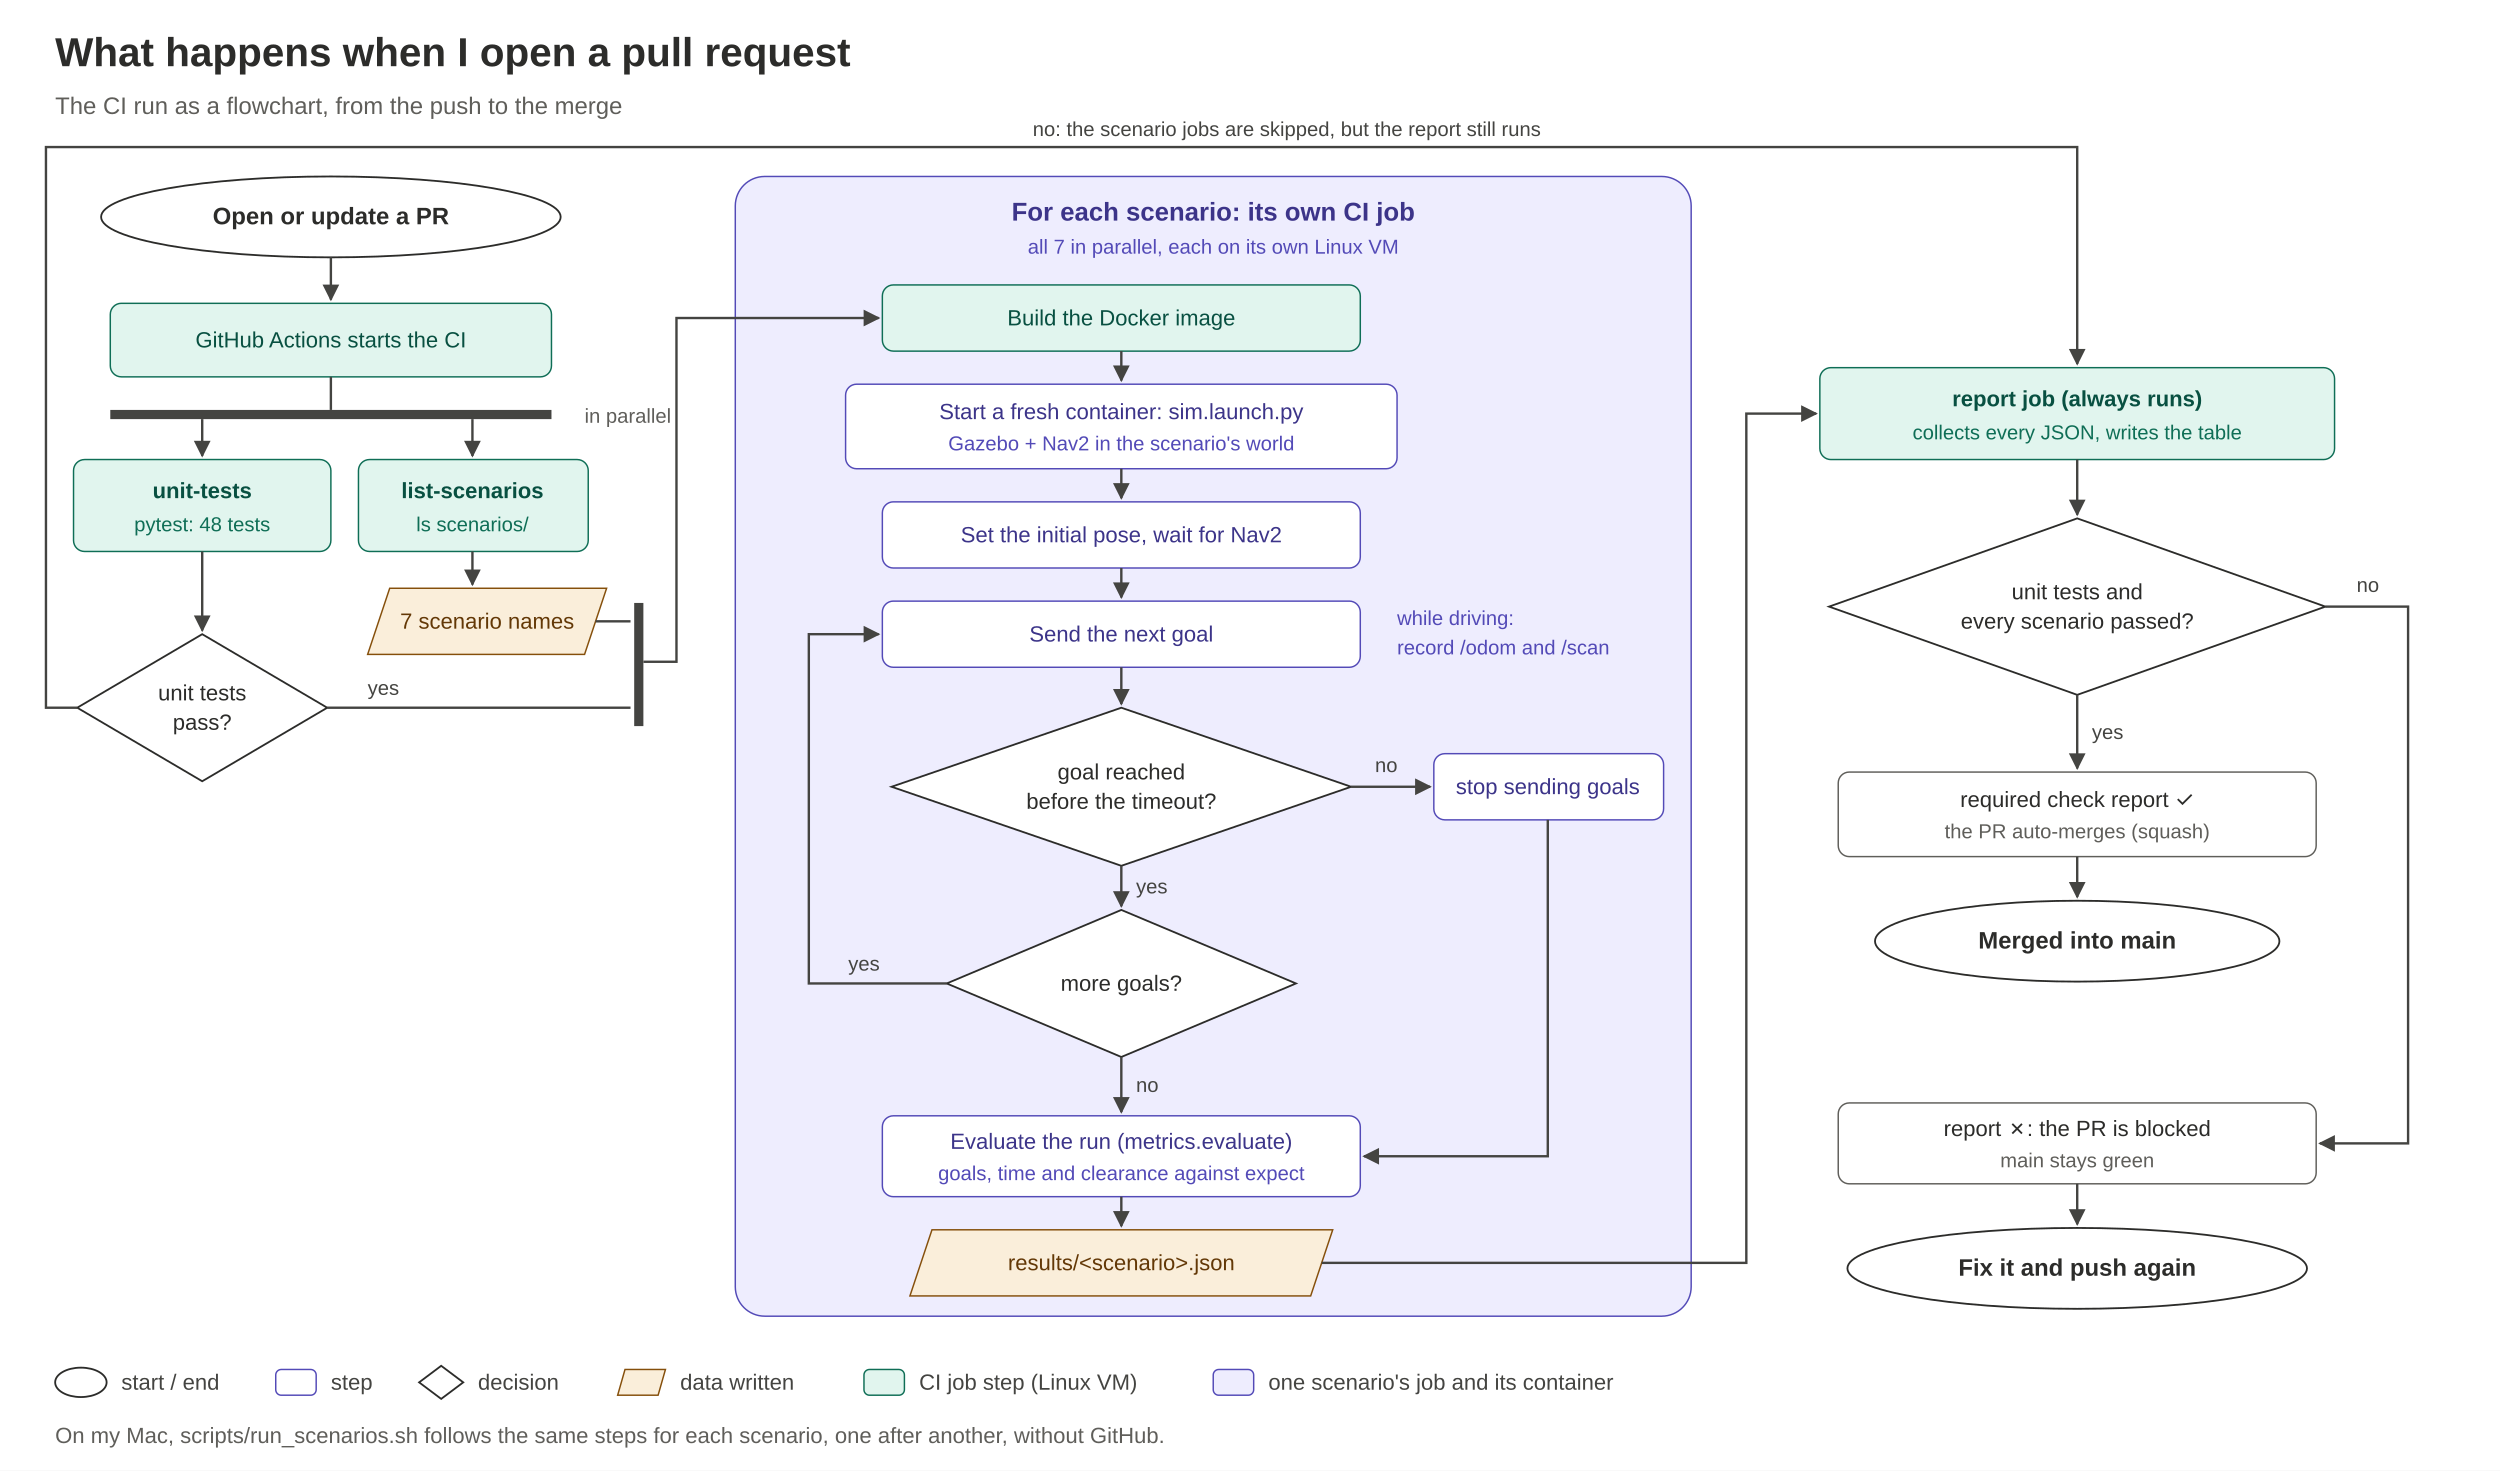
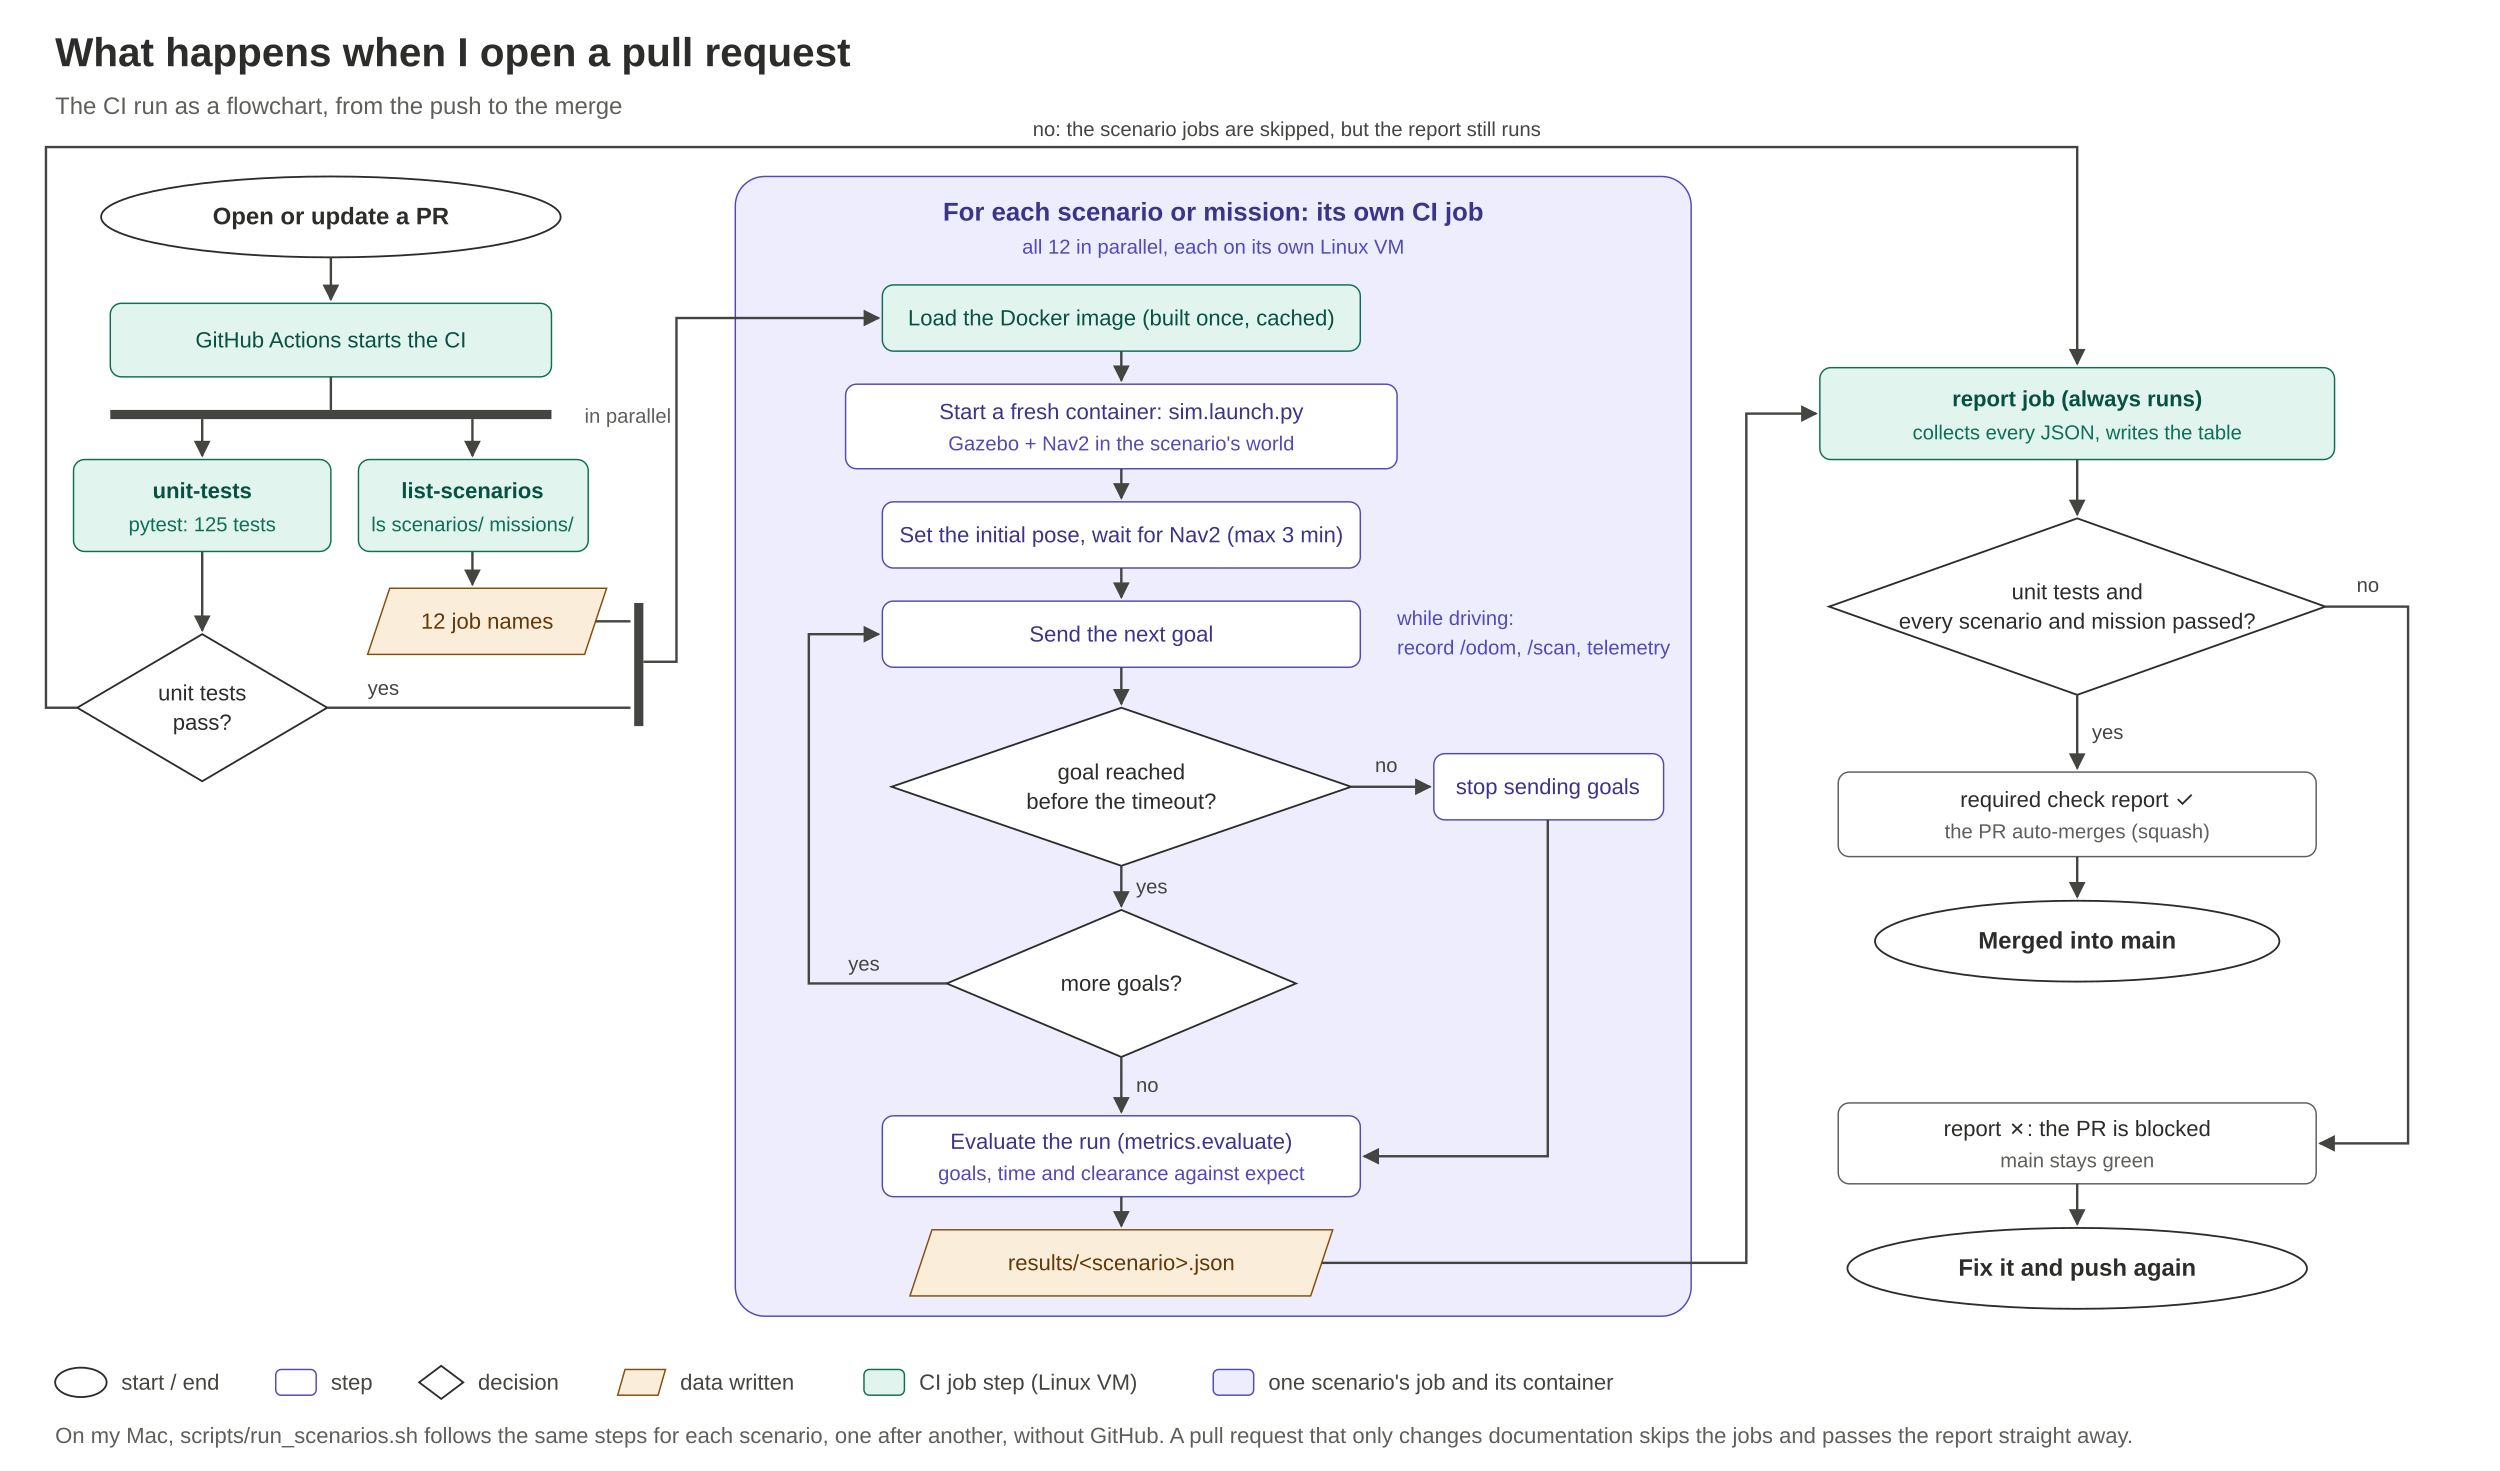
<svg xmlns="http://www.w3.org/2000/svg" width="1360" height="800" viewBox="0 0 1360 800" role="img" font-family="-apple-system, 'Helvetica Neue', Arial, sans-serif">
  <defs>
    <marker id="arrow" viewBox="0 0 10 10" refX="9" refY="5" markerWidth="7" markerHeight="7" orient="auto-start-reverse">
      <path d="M0,0 L10,5 L0,10 z" fill="#444441" />
    </marker>
  </defs>
  <rect width="1360" height="800" fill="#FFFFFF" />
  <text x="30" y="36" font-size="22" font-weight="600" fill="#2C2C2A">What happens when I open a pull request</text>
  <text x="30" y="62" font-size="13" fill="#5F5E5A">The CI run as a flowchart, from the push to the merge</text>
  <g font-size="12" text-anchor="middle">
    <rect x="400" y="96" width="520" height="620" rx="16" fill="#EEEDFE" stroke="#534AB7" stroke-width="0.8" />
    <ellipse cx="180" cy="118" rx="125" ry="22" fill="#FFFFFF" stroke="#2C2C2A" stroke-width="1" />
    <text x="180" y="122" font-size="13" font-weight="600" fill="#2C2C2A">Open or update a PR</text>
    <path d="M180,140 L180,163" fill="none" stroke="#444441" stroke-width="1.3" marker-end="url(#arrow)" />
    <rect x="60" y="165" width="240" height="40" rx="6" fill="#E1F5EE" stroke="#0F6E56" stroke-width="0.8" />
    <text x="180" y="189" fill="#085041">GitHub Actions starts the CI</text>
    <path d="M180,205 L180,223" fill="none" stroke="#444441" stroke-width="1.3" />
    <rect x="60" y="223" width="240" height="5" fill="#444441" />
    <text x="318" y="230" text-anchor="start" font-size="11" fill="#5F5E5A">in parallel</text>
    <path d="M110,228 L110,248" fill="none" stroke="#444441" stroke-width="1.3" marker-end="url(#arrow)" />
    <path d="M257,228 L257,248" fill="none" stroke="#444441" stroke-width="1.3" marker-end="url(#arrow)" />
    <rect x="40" y="250" width="140" height="50" rx="6" fill="#E1F5EE" stroke="#0F6E56" stroke-width="0.8" />
    <text x="110" y="271" font-weight="600" fill="#085041">unit-tests</text>
-     <text x="110" y="289" font-size="11" fill="#0F6E56">pytest: 48 tests</text>
+     <text x="110" y="289" font-size="11" fill="#0F6E56">pytest: 125 tests</text>
    <rect x="195" y="250" width="125" height="50" rx="6" fill="#E1F5EE" stroke="#0F6E56" stroke-width="0.8" />
    <text x="257" y="271" font-weight="600" fill="#085041">list-scenarios</text>
-     <text x="257" y="289" font-size="11" fill="#0F6E56">ls scenarios/</text>
+     <text x="257" y="289" font-size="11" fill="#0F6E56">ls scenarios/ missions/</text>
    <path d="M110,300 L110,343" fill="none" stroke="#444441" stroke-width="1.3" marker-end="url(#arrow)" />
    <polygon points="110,345 178,385 110,425 42,385" fill="#FFFFFF" stroke="#2C2C2A" stroke-width="1" />
    <text x="110" y="381" fill="#2C2C2A">unit tests</text>
    <text x="110" y="397" fill="#2C2C2A">pass?</text>
    <path d="M257,300 L257,318" fill="none" stroke="#444441" stroke-width="1.3" marker-end="url(#arrow)" />
    <polygon points="212,320 330,320 318,356 200,356" fill="#FAEEDA" stroke="#854F0B" stroke-width="0.8" />
-     <text x="265" y="342" fill="#633806">7 scenario names</text>
+     <text x="265" y="342" fill="#633806">12 job names</text>
    <path d="M178,385 L343,385" fill="none" stroke="#444441" stroke-width="1.3" />
    <text x="200" y="378" text-anchor="start" font-size="11" fill="#444441">yes</text>
    <path d="M324,338 L343,338" fill="none" stroke="#444441" stroke-width="1.3" />
    <rect x="345" y="328" width="5" height="67" fill="#444441" />
    <path d="M350,360 L368,360 L368,173 L478,173" fill="none" stroke="#444441" stroke-width="1.3" marker-end="url(#arrow)" />
    <path d="M42,385 L25,385 L25,80 L1130,80 L1130,198" fill="none" stroke="#444441" stroke-width="1.3" marker-end="url(#arrow)" />
    <text x="700" y="74" font-size="11" fill="#444441">no: the scenario jobs are skipped, but the report still runs</text>
-     <text x="660" y="120" font-size="14" font-weight="600" fill="#3C3489">For each scenario: its own CI job</text>
-     <text x="660" y="138" font-size="11" fill="#534AB7">all 7 in parallel, each on its own Linux VM</text>
+     <text x="660" y="120" font-size="14" font-weight="600" fill="#3C3489">For each scenario or mission: its own CI job</text>
+     <text x="660" y="138" font-size="11" fill="#534AB7">all 12 in parallel, each on its own Linux VM</text>
    <rect x="480" y="155" width="260" height="36" rx="6" fill="#E1F5EE" stroke="#0F6E56" stroke-width="0.8" />
-     <text x="610" y="177" fill="#085041">Build the Docker image</text>
+     <text x="610" y="177" fill="#085041">Load the Docker image (built once, cached)</text>
    <path d="M610,191 L610,207" fill="none" stroke="#444441" stroke-width="1.3" marker-end="url(#arrow)" />
    <rect x="460" y="209" width="300" height="46" rx="6" fill="#FFFFFF" stroke="#534AB7" stroke-width="0.8" />
    <text x="610" y="228" fill="#3C3489">Start a fresh container: sim.launch.py</text>
    <text x="610" y="245" font-size="11" fill="#534AB7">Gazebo + Nav2 in the scenario's world</text>
    <path d="M610,255 L610,271" fill="none" stroke="#444441" stroke-width="1.3" marker-end="url(#arrow)" />
    <rect x="480" y="273" width="260" height="36" rx="6" fill="#FFFFFF" stroke="#534AB7" stroke-width="0.8" />
-     <text x="610" y="295" fill="#3C3489">Set the initial pose, wait for Nav2</text>
+     <text x="610" y="295" fill="#3C3489">Set the initial pose, wait for Nav2 (max 3 min)</text>
    <path d="M610,309 L610,325" fill="none" stroke="#444441" stroke-width="1.3" marker-end="url(#arrow)" />
    <rect x="480" y="327" width="260" height="36" rx="6" fill="#FFFFFF" stroke="#534AB7" stroke-width="0.8" />
    <text x="610" y="349" fill="#3C3489">Send the next goal</text>
    <text x="760" y="340" text-anchor="start" font-size="11" fill="#534AB7">while driving:</text>
-     <text x="760" y="356" text-anchor="start" font-size="11" fill="#534AB7">record /odom and /scan</text>
+     <text x="760" y="356" text-anchor="start" font-size="11" fill="#534AB7">record /odom, /scan, telemetry</text>
    <path d="M610,363 L610,383" fill="none" stroke="#444441" stroke-width="1.3" marker-end="url(#arrow)" />
    <polygon points="610,385 735,428 610,471 485,428" fill="#FFFFFF" stroke="#2C2C2A" stroke-width="1" />
    <text x="610" y="424" fill="#2C2C2A">goal reached</text>
    <text x="610" y="440" fill="#2C2C2A">before the timeout?</text>
    <path d="M735,428 L778,428" fill="none" stroke="#444441" stroke-width="1.3" marker-end="url(#arrow)" />
    <text x="748" y="420" text-anchor="start" font-size="11" fill="#444441">no</text>
    <rect x="780" y="410" width="125" height="36" rx="6" fill="#FFFFFF" stroke="#534AB7" stroke-width="0.8" />
    <text x="842" y="432" fill="#3C3489">stop sending goals</text>
    <path d="M842,446 L842,629 L742,629" fill="none" stroke="#444441" stroke-width="1.3" marker-end="url(#arrow)" />
    <path d="M610,471 L610,493" fill="none" stroke="#444441" stroke-width="1.3" marker-end="url(#arrow)" />
    <text x="618" y="486" text-anchor="start" font-size="11" fill="#444441">yes</text>
    <polygon points="610,495 705,535 610,575 515,535" fill="#FFFFFF" stroke="#2C2C2A" stroke-width="1" />
    <text x="610" y="539" fill="#2C2C2A">more goals?</text>
    <path d="M515,535 L440,535 L440,345 L478,345" fill="none" stroke="#444441" stroke-width="1.3" marker-end="url(#arrow)" />
    <text x="470" y="528" font-size="11" fill="#444441">yes</text>
    <path d="M610,575 L610,605" fill="none" stroke="#444441" stroke-width="1.3" marker-end="url(#arrow)" />
    <text x="618" y="594" text-anchor="start" font-size="11" fill="#444441">no</text>
    <rect x="480" y="607" width="260" height="44" rx="6" fill="#FFFFFF" stroke="#534AB7" stroke-width="0.8" />
    <text x="610" y="625" fill="#3C3489">Evaluate the run (metrics.evaluate)</text>
    <text x="610" y="642" font-size="11" fill="#534AB7">goals, time and clearance against expect</text>
    <path d="M610,651 L610,667" fill="none" stroke="#444441" stroke-width="1.3" marker-end="url(#arrow)" />
    <polygon points="507,669 725,669 713,705 495,705" fill="#FAEEDA" stroke="#854F0B" stroke-width="0.8" />
    <text x="610" y="691" fill="#633806">results/&lt;scenario&gt;.json</text>
    <path d="M719,687 L950,687 L950,225 L988,225" fill="none" stroke="#444441" stroke-width="1.3" marker-end="url(#arrow)" />
    <rect x="990" y="200" width="280" height="50" rx="6" fill="#E1F5EE" stroke="#0F6E56" stroke-width="0.8" />
    <text x="1130" y="221" font-weight="600" fill="#085041">report job (always runs)</text>
    <text x="1130" y="239" font-size="11" fill="#0F6E56">collects every JSON, writes the table</text>
    <path d="M1130,250 L1130,280" fill="none" stroke="#444441" stroke-width="1.3" marker-end="url(#arrow)" />
    <polygon points="1130,282 1265,330 1130,378 995,330" fill="#FFFFFF" stroke="#2C2C2A" stroke-width="1" />
    <text x="1130" y="326" fill="#2C2C2A">unit tests and</text>
-     <text x="1130" y="342" fill="#2C2C2A">every scenario passed?</text>
+     <text x="1130" y="342" fill="#2C2C2A">every scenario and mission passed?</text>
    <path d="M1130,378 L1130,418" fill="none" stroke="#444441" stroke-width="1.3" marker-end="url(#arrow)" />
    <text x="1138" y="402" text-anchor="start" font-size="11" fill="#444441">yes</text>
    <rect x="1000" y="420" width="260" height="46" rx="6" fill="#FFFFFF" stroke="#5F5E5A" stroke-width="0.8" />
    <text x="1130" y="439" fill="#2C2C2A">required check report ✓</text>
    <text x="1130" y="456" font-size="11" fill="#5F5E5A">the PR auto-merges (squash)</text>
    <path d="M1130,466 L1130,488" fill="none" stroke="#444441" stroke-width="1.3" marker-end="url(#arrow)" />
    <ellipse cx="1130" cy="512" rx="110" ry="22" fill="#FFFFFF" stroke="#2C2C2A" stroke-width="1" />
    <text x="1130" y="516" font-size="13" font-weight="600" fill="#2C2C2A">Merged into main</text>
    <path d="M1265,330 L1310,330 L1310,622 L1262,622" fill="none" stroke="#444441" stroke-width="1.3" marker-end="url(#arrow)" />
    <text x="1282" y="322" text-anchor="start" font-size="11" fill="#444441">no</text>
    <rect x="1000" y="600" width="260" height="44" rx="6" fill="#FFFFFF" stroke="#5F5E5A" stroke-width="0.8" />
    <text x="1130" y="618" fill="#2C2C2A">report ✗: the PR is blocked</text>
    <text x="1130" y="635" font-size="11" fill="#5F5E5A">main stays green</text>
    <path d="M1130,644 L1130,666" fill="none" stroke="#444441" stroke-width="1.3" marker-end="url(#arrow)" />
    <ellipse cx="1130" cy="690" rx="125" ry="22" fill="#FFFFFF" stroke="#2C2C2A" stroke-width="1" />
    <text x="1130" y="694" font-size="13" font-weight="600" fill="#2C2C2A">Fix it and push again</text>
  </g>
  <g font-size="12" fill="#444441">
    <ellipse cx="44" cy="752" rx="14" ry="8" fill="#FFFFFF" stroke="#2C2C2A" stroke-width="1" />
    <text x="66" y="756">start / end</text>
    <rect x="150" y="745" width="22" height="14" rx="3" fill="#FFFFFF" stroke="#534AB7" stroke-width="0.8" />
    <text x="180" y="756">step</text>
    <polygon points="240,743 252,752 240,761 228,752" fill="#FFFFFF" stroke="#2C2C2A" stroke-width="1" />
    <text x="260" y="756">decision</text>
    <polygon points="340,745 362,745 358,759 336,759" fill="#FAEEDA" stroke="#854F0B" stroke-width="0.8" />
    <text x="370" y="756">data written</text>
    <rect x="470" y="745" width="22" height="14" rx="3" fill="#E1F5EE" stroke="#0F6E56" stroke-width="0.8" />
    <text x="500" y="756">CI job step (Linux VM)</text>
    <rect x="660" y="745" width="22" height="14" rx="3" fill="#EEEDFE" stroke="#534AB7" stroke-width="0.8" />
    <text x="690" y="756">one scenario's job and its container</text>
  </g>
-   <text x="30" y="785" font-size="12" fill="#5F5E5A">On my Mac, scripts/run_scenarios.sh follows the same steps for each scenario, one after another, without GitHub.</text>
+   <text x="30" y="785" font-size="12" fill="#5F5E5A">On my Mac, scripts/run_scenarios.sh follows the same steps for each scenario, one after another, without GitHub. A pull request that only changes documentation skips the jobs and passes the report straight away.</text>
</svg>
